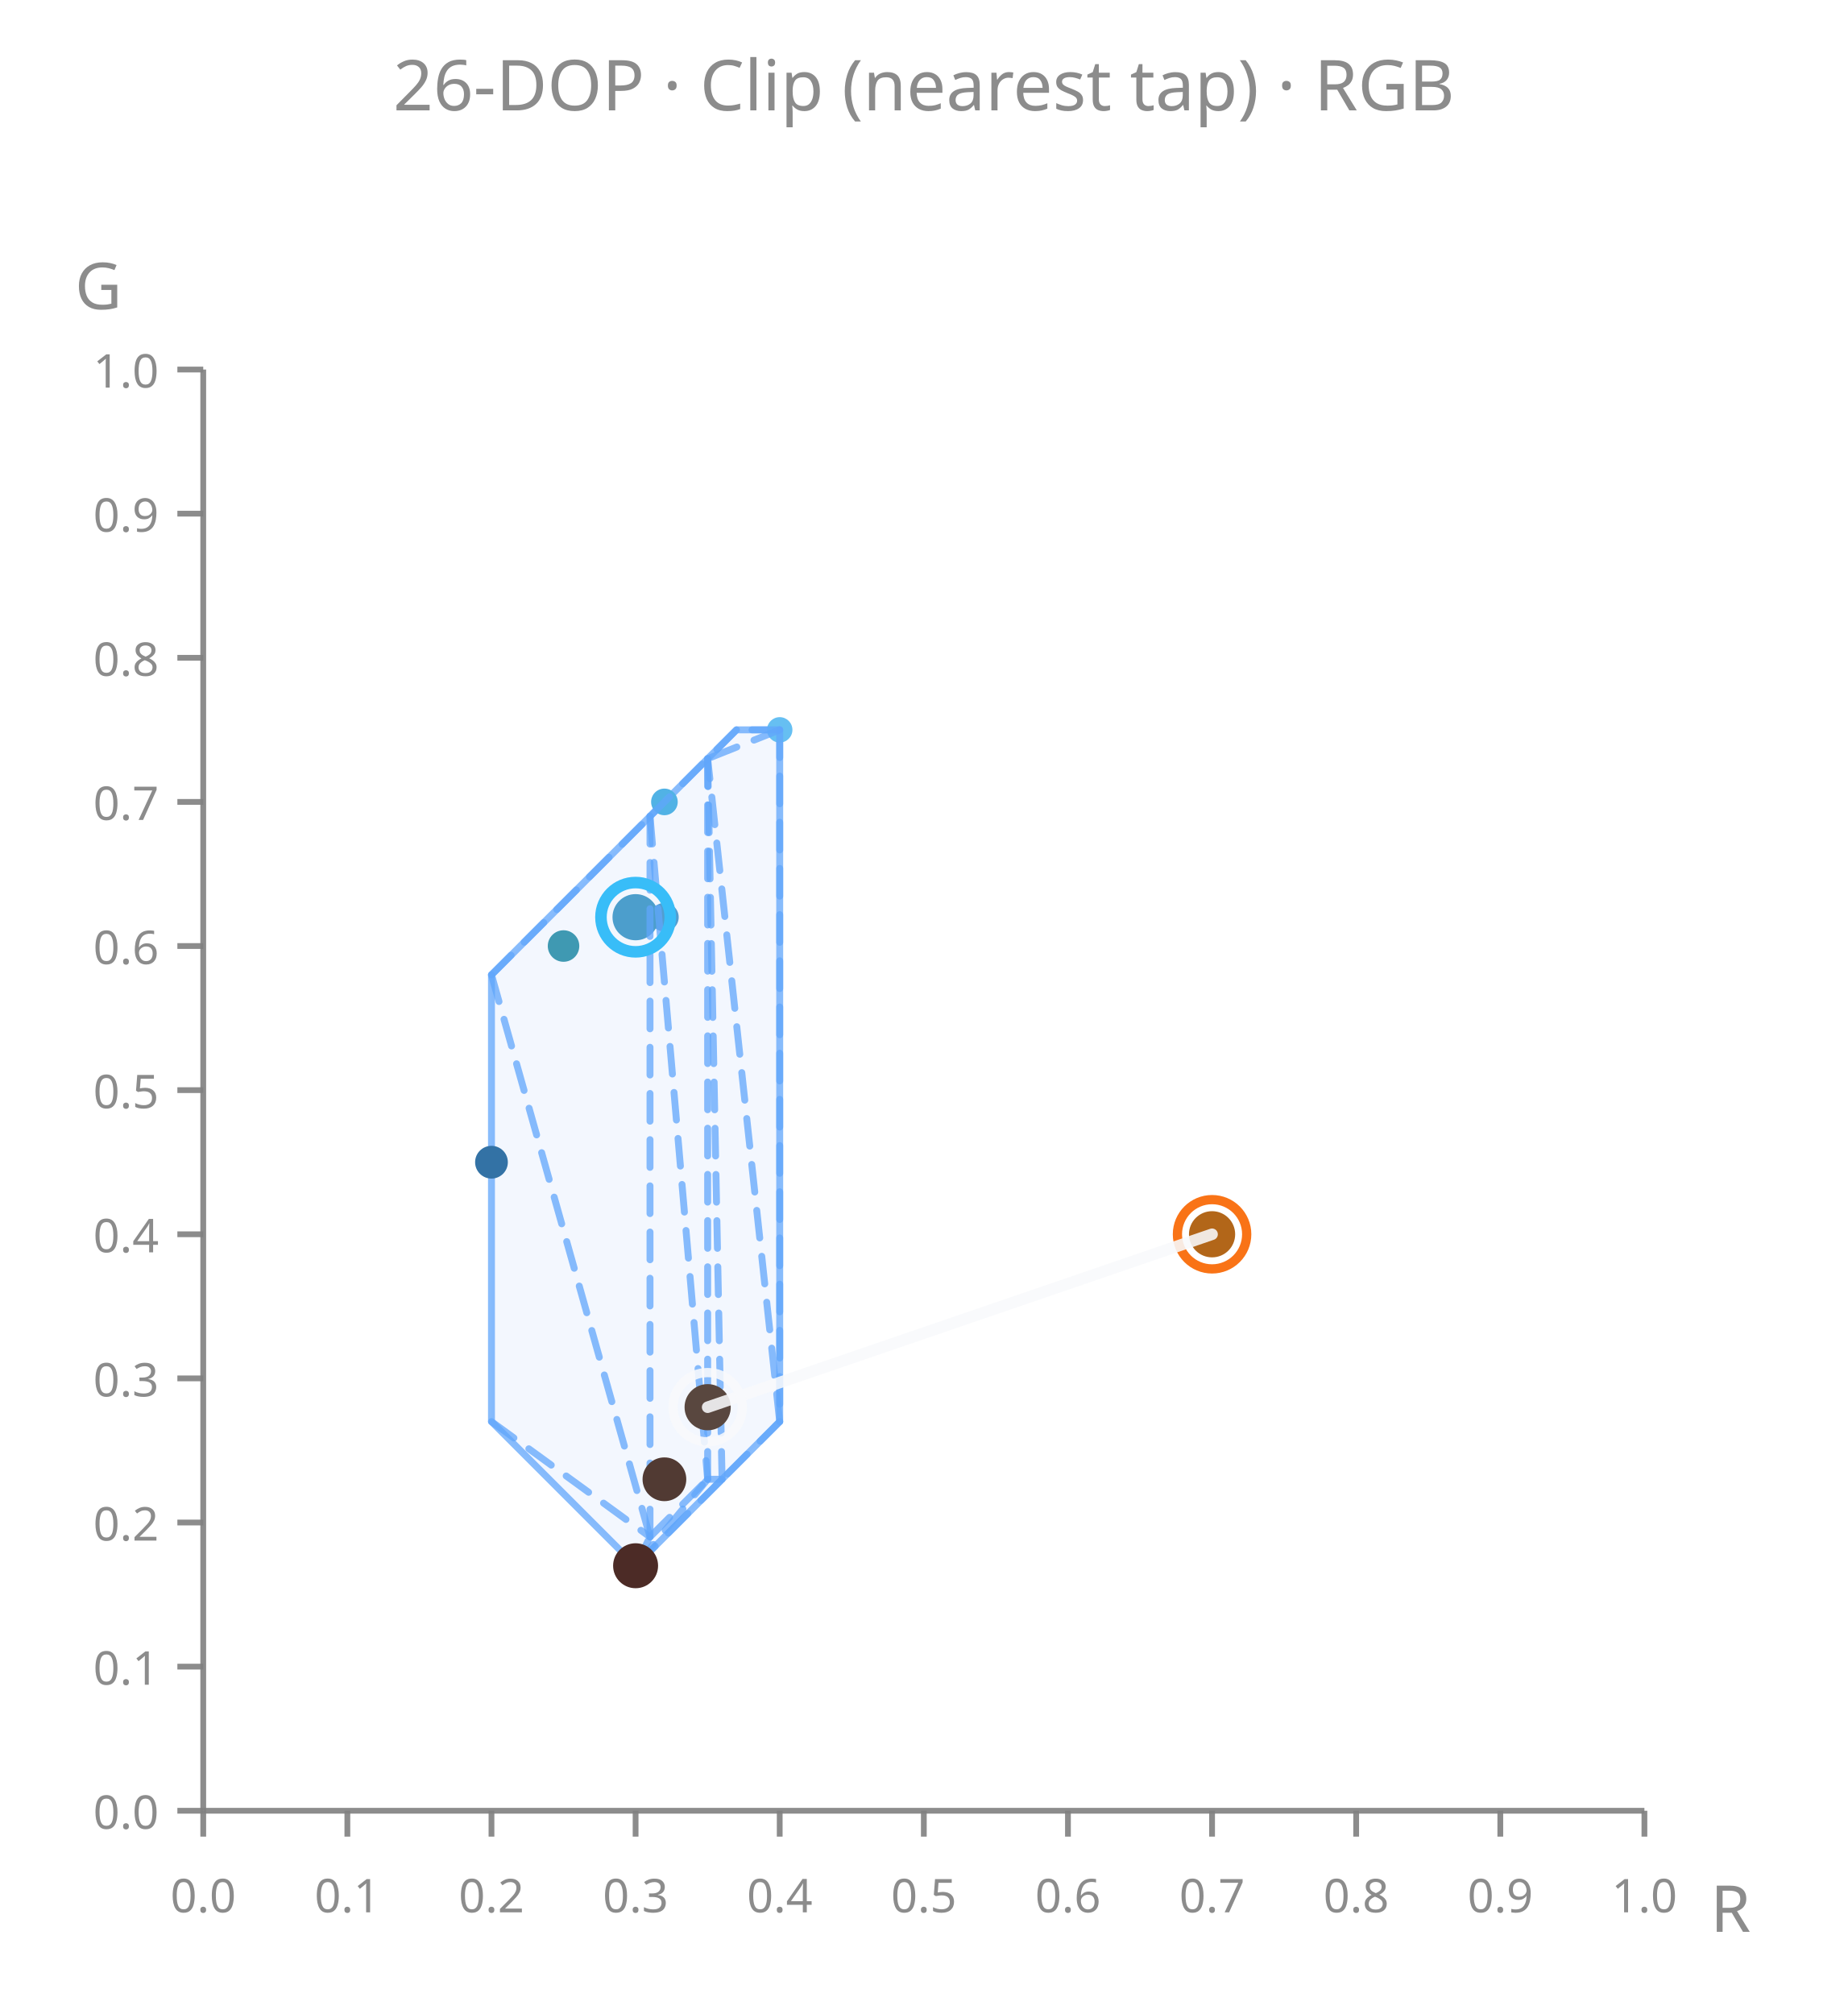
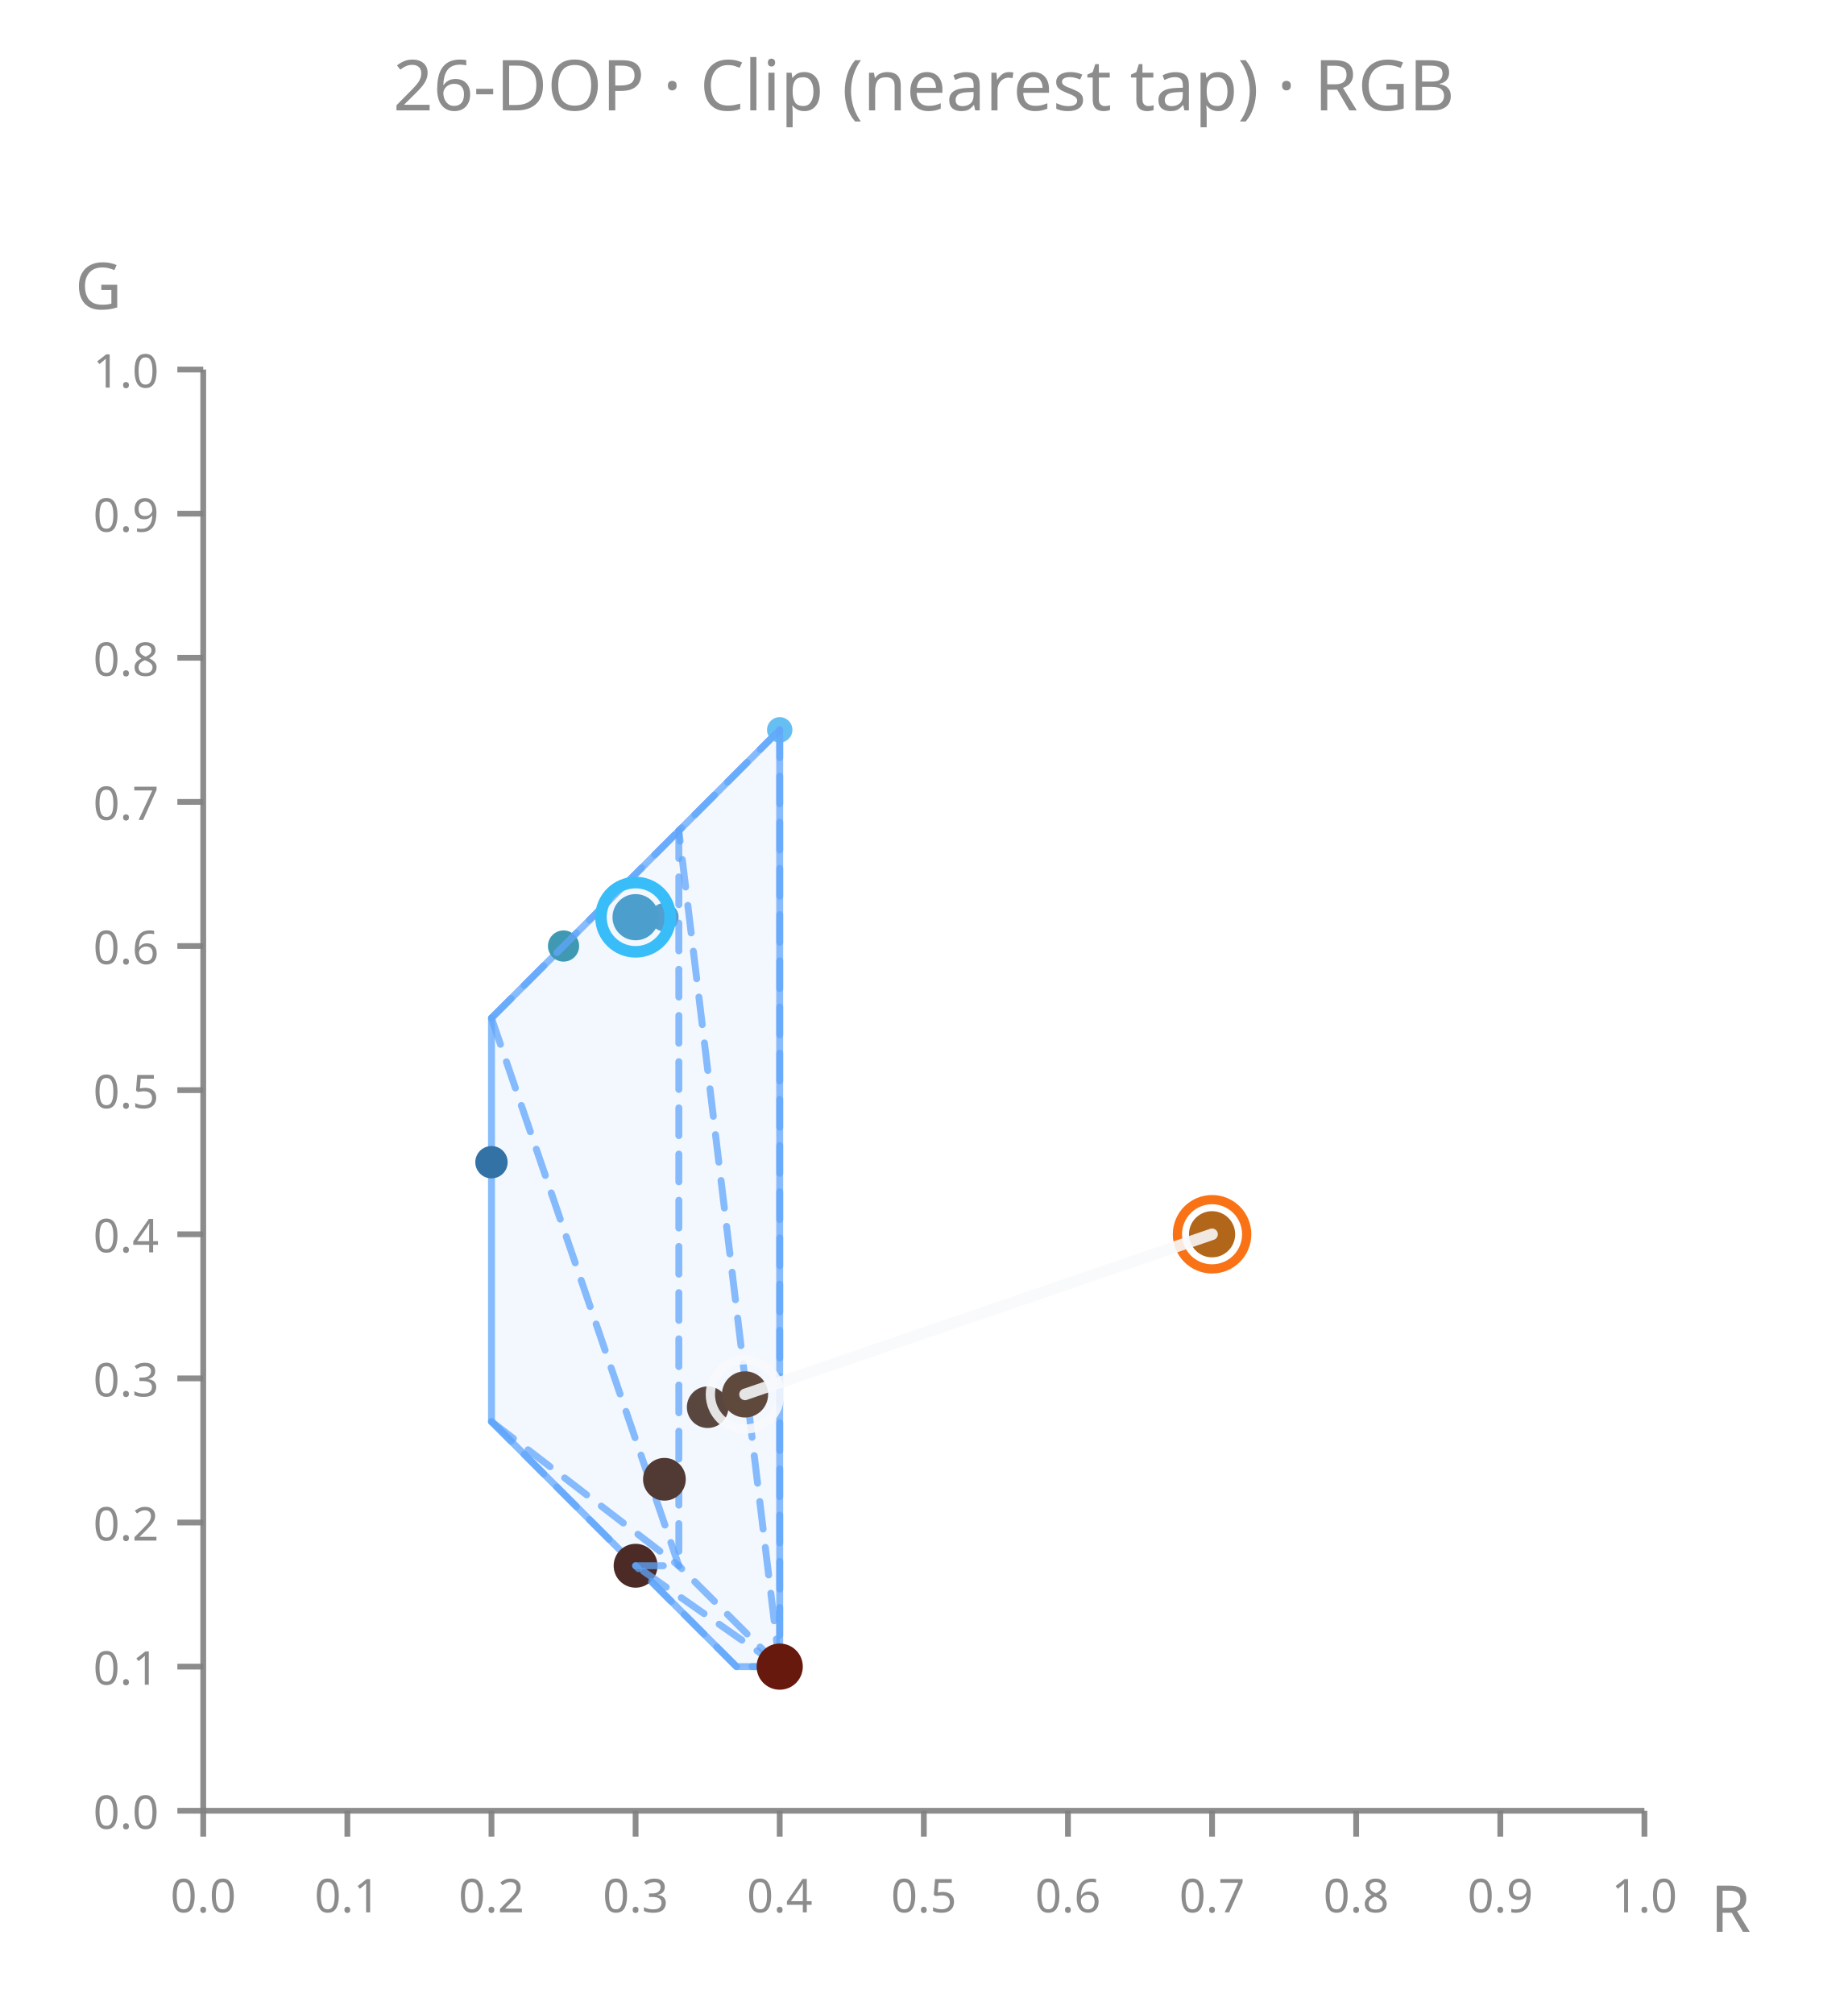
<svg xmlns="http://www.w3.org/2000/svg" baseProfile="full" height="436.0px" version="1.1" viewBox="0,0,400.0,436.0" width="400.0px">
  <defs />
  <g class="layer_bg" />
  <g class="layer_boundary">
-     <polygon fill="rgba(59,130,246,0.06)" points="106.4,307.76 137.6,338.96 168.8,307.76 168.8,158 159.44,158 106.4,211.04" stroke="rgba(96,165,250,0.75)" stroke-linejoin="round" stroke-width="1.5" />
+     <polygon fill="rgba(59,130,246,0.06)" points="106.4,307.76 159.44,360.8 168.8,360.8 168.8,158 106.4,220.4" stroke="rgba(96,165,250,0.75)" stroke-linejoin="round" stroke-width="1.5" />
  </g>
  <g class="layer_axes">
    <line fill="none" stroke="rgba(128,128,128,0.9)" stroke-width="1.25" x1="44.0" x2="356" y1="392.0" y2="392.0" />
    <line fill="none" stroke="rgba(128,128,128,0.9)" stroke-width="1.25" x1="44.0" x2="44.0" y1="392.0" y2="80" />
    <line fill="none" stroke="rgba(128,128,128,0.9)" stroke-width="1.25" x1="44.0" x2="44.0" y1="392.0" y2="397.6" />
    <text dominant-baseline="hanging" fill="rgba(128,128,128,0.9)" font-family="sans-serif" font-size="10.08" text-anchor="middle" x="44.0" y="406.168">0.0</text>
    <line fill="none" stroke="rgba(128,128,128,0.9)" stroke-width="1.25" x1="75.2" x2="75.2" y1="392.0" y2="397.6" />
    <text dominant-baseline="hanging" fill="rgba(128,128,128,0.9)" font-family="sans-serif" font-size="10.08" text-anchor="middle" x="75.2" y="406.168">0.1</text>
    <line fill="none" stroke="rgba(128,128,128,0.9)" stroke-width="1.25" x1="106.4" x2="106.4" y1="392.0" y2="397.6" />
    <text dominant-baseline="hanging" fill="rgba(128,128,128,0.9)" font-family="sans-serif" font-size="10.08" text-anchor="middle" x="106.4" y="406.168">0.2</text>
    <line fill="none" stroke="rgba(128,128,128,0.9)" stroke-width="1.25" x1="137.6" x2="137.6" y1="392.0" y2="397.6" />
    <text dominant-baseline="hanging" fill="rgba(128,128,128,0.9)" font-family="sans-serif" font-size="10.08" text-anchor="middle" x="137.6" y="406.168">0.3</text>
    <line fill="none" stroke="rgba(128,128,128,0.9)" stroke-width="1.25" x1="168.8" x2="168.8" y1="392.0" y2="397.6" />
    <text dominant-baseline="hanging" fill="rgba(128,128,128,0.9)" font-family="sans-serif" font-size="10.08" text-anchor="middle" x="168.8" y="406.168">0.4</text>
    <line fill="none" stroke="rgba(128,128,128,0.9)" stroke-width="1.25" x1="200" x2="200" y1="392.0" y2="397.6" />
    <text dominant-baseline="hanging" fill="rgba(128,128,128,0.9)" font-family="sans-serif" font-size="10.08" text-anchor="middle" x="200" y="406.168">0.5</text>
    <line fill="none" stroke="rgba(128,128,128,0.9)" stroke-width="1.25" x1="231.2" x2="231.2" y1="392.0" y2="397.6" />
    <text dominant-baseline="hanging" fill="rgba(128,128,128,0.9)" font-family="sans-serif" font-size="10.08" text-anchor="middle" x="231.2" y="406.168">0.6</text>
    <line fill="none" stroke="rgba(128,128,128,0.9)" stroke-width="1.25" x1="262.4" x2="262.4" y1="392.0" y2="397.6" />
    <text dominant-baseline="hanging" fill="rgba(128,128,128,0.9)" font-family="sans-serif" font-size="10.08" text-anchor="middle" x="262.4" y="406.168">0.7</text>
    <line fill="none" stroke="rgba(128,128,128,0.9)" stroke-width="1.25" x1="293.6" x2="293.6" y1="392.0" y2="397.6" />
    <text dominant-baseline="hanging" fill="rgba(128,128,128,0.9)" font-family="sans-serif" font-size="10.08" text-anchor="middle" x="293.6" y="406.168">0.8</text>
    <line fill="none" stroke="rgba(128,128,128,0.9)" stroke-width="1.25" x1="324.8" x2="324.8" y1="392.0" y2="397.6" />
    <text dominant-baseline="hanging" fill="rgba(128,128,128,0.9)" font-family="sans-serif" font-size="10.08" text-anchor="middle" x="324.8" y="406.168">0.9</text>
    <line fill="none" stroke="rgba(128,128,128,0.9)" stroke-width="1.25" x1="356" x2="356" y1="392.0" y2="397.6" />
    <text dominant-baseline="hanging" fill="rgba(128,128,128,0.9)" font-family="sans-serif" font-size="10.08" text-anchor="middle" x="356" y="406.168">1.0</text>
    <line fill="none" stroke="rgba(128,128,128,0.9)" stroke-width="1.25" x1="44.0" x2="38.4" y1="392.0" y2="392.0" />
    <text dominant-baseline="central" fill="rgba(128,128,128,0.9)" font-family="sans-serif" font-size="10.08" text-anchor="end" x="34.4" y="392.0">0.0</text>
    <line fill="none" stroke="rgba(128,128,128,0.9)" stroke-width="1.25" x1="44.0" x2="38.4" y1="360.8" y2="360.8" />
    <text dominant-baseline="central" fill="rgba(128,128,128,0.9)" font-family="sans-serif" font-size="10.08" text-anchor="end" x="34.4" y="360.8">0.1</text>
    <line fill="none" stroke="rgba(128,128,128,0.9)" stroke-width="1.25" x1="44.0" x2="38.4" y1="329.6" y2="329.6" />
    <text dominant-baseline="central" fill="rgba(128,128,128,0.9)" font-family="sans-serif" font-size="10.08" text-anchor="end" x="34.4" y="329.6">0.2</text>
    <line fill="none" stroke="rgba(128,128,128,0.9)" stroke-width="1.25" x1="44.0" x2="38.4" y1="298.4" y2="298.4" />
    <text dominant-baseline="central" fill="rgba(128,128,128,0.9)" font-family="sans-serif" font-size="10.08" text-anchor="end" x="34.4" y="298.4">0.3</text>
    <line fill="none" stroke="rgba(128,128,128,0.9)" stroke-width="1.25" x1="44.0" x2="38.4" y1="267.2" y2="267.2" />
    <text dominant-baseline="central" fill="rgba(128,128,128,0.9)" font-family="sans-serif" font-size="10.08" text-anchor="end" x="34.4" y="267.2">0.4</text>
    <line fill="none" stroke="rgba(128,128,128,0.9)" stroke-width="1.25" x1="44.0" x2="38.4" y1="236" y2="236" />
    <text dominant-baseline="central" fill="rgba(128,128,128,0.9)" font-family="sans-serif" font-size="10.08" text-anchor="end" x="34.4" y="236">0.5</text>
    <line fill="none" stroke="rgba(128,128,128,0.9)" stroke-width="1.25" x1="44.0" x2="38.4" y1="204.8" y2="204.8" />
    <text dominant-baseline="central" fill="rgba(128,128,128,0.9)" font-family="sans-serif" font-size="10.08" text-anchor="end" x="34.4" y="204.8">0.6</text>
    <line fill="none" stroke="rgba(128,128,128,0.9)" stroke-width="1.25" x1="44.0" x2="38.4" y1="173.6" y2="173.6" />
    <text dominant-baseline="central" fill="rgba(128,128,128,0.9)" font-family="sans-serif" font-size="10.08" text-anchor="end" x="34.4" y="173.6">0.7</text>
    <line fill="none" stroke="rgba(128,128,128,0.9)" stroke-width="1.25" x1="44.0" x2="38.4" y1="142.4" y2="142.4" />
    <text dominant-baseline="central" fill="rgba(128,128,128,0.9)" font-family="sans-serif" font-size="10.08" text-anchor="end" x="34.4" y="142.4">0.8</text>
    <line fill="none" stroke="rgba(128,128,128,0.9)" stroke-width="1.25" x1="44.0" x2="38.4" y1="111.2" y2="111.2" />
    <text dominant-baseline="central" fill="rgba(128,128,128,0.9)" font-family="sans-serif" font-size="10.08" text-anchor="end" x="34.4" y="111.2">0.9</text>
    <line fill="none" stroke="rgba(128,128,128,0.9)" stroke-width="1.25" x1="44.0" x2="38.4" y1="80" y2="80" />
    <text dominant-baseline="central" fill="rgba(128,128,128,0.9)" font-family="sans-serif" font-size="10.08" text-anchor="end" x="34.4" y="80">1.0</text>
    <text fill="rgba(128,128,128,0.9)" font-family="sans-serif" font-size="14" x="370.3" y="418.208">R</text>
    <text fill="rgba(128,128,128,0.9)" font-family="sans-serif" font-size="14" x="16.224" y="66.928">G</text>
  </g>
  <g class="layer_dots">
    <circle cx="168.8" cy="158" fill="rgb(102,191,242)" r="2.75" stroke="none" />
-     <circle cx="143.84" cy="173.6" fill="rgb(81,178,229)" r="2.882" stroke="none" />
-     <circle cx="143.84" cy="198.56" fill="rgb(81,158,209)" r="3.094" stroke="none" />
+     <circle cx="143.84" cy="198.56" fill="rgb(81,158,209)" r="3.075" stroke="none" />
    <circle cx="137.6" cy="198.56" fill="rgb(76,158,204)" r="5.0" stroke="none" />
-     <line fill="none" stroke="rgba(96,165,250,0.75)" stroke-dasharray="6,4" stroke-linecap="round" stroke-width="1.5" x1="168.8" x2="159.44" y1="158" y2="158" />
-     <line fill="none" stroke="rgba(96,165,250,0.75)" stroke-dasharray="6,4" stroke-linecap="round" stroke-width="1.5" x1="168.8" x2="153.2" y1="158" y2="164.24" />
-     <line fill="none" stroke="rgba(96,165,250,0.75)" stroke-dasharray="6,4" stroke-linecap="round" stroke-width="1.5" x1="159.44" x2="153.2" y1="158" y2="164.24" />
-     <circle cx="122" cy="204.8" fill="rgb(63,153,178)" r="3.412" stroke="none" />
-     <line fill="none" stroke="rgba(96,165,250,0.75)" stroke-dasharray="6,4" stroke-linecap="round" stroke-width="1.5" x1="140.72" x2="153.2" y1="176.72" y2="164.24" />
-     <line fill="none" stroke="rgba(96,165,250,0.75)" stroke-dasharray="6,4" stroke-linecap="round" stroke-width="1.5" x1="106.4" x2="140.72" y1="211.04" y2="176.72" />
-     <circle cx="106.4" cy="251.6" fill="rgb(51,114,165)" r="3.544" stroke="none" />
-     <line fill="none" stroke="rgba(96,165,250,0.75)" stroke-dasharray="6,4" stroke-linecap="round" stroke-width="1.5" x1="168.8" x2="168.8" y1="158" y2="307.76" />
-     <line fill="none" stroke="rgba(96,165,250,0.75)" stroke-dasharray="6,4" stroke-linecap="round" stroke-width="1.5" x1="168.8" x2="153.2" y1="307.76" y2="164.24" />
-     <line fill="none" stroke="rgba(96,165,250,0.75)" stroke-dasharray="6,4" stroke-linecap="round" stroke-width="1.5" x1="156.32" x2="153.2" y1="320.24" y2="164.24" />
-     <line fill="none" stroke="rgba(96,165,250,0.75)" stroke-dasharray="6,4" stroke-linecap="round" stroke-width="1.5" x1="153.2" x2="153.2" y1="164.24" y2="320.24" />
-     <line fill="none" stroke="rgba(96,165,250,0.75)" stroke-dasharray="6,4" stroke-linecap="round" stroke-width="1.5" x1="140.72" x2="153.2" y1="176.72" y2="320.24" />
-     <line fill="none" stroke="rgba(96,165,250,0.75)" stroke-dasharray="6,4" stroke-linecap="round" stroke-width="1.5" x1="106.4" x2="140.72" y1="211.04" y2="332.72" />
-     <line fill="none" stroke="rgba(96,165,250,0.75)" stroke-dasharray="6,4" stroke-linecap="round" stroke-width="1.5" x1="140.72" x2="140.72" y1="176.72" y2="332.72" />
-     <line fill="none" stroke="rgba(96,165,250,0.75)" stroke-dasharray="6,4" stroke-linecap="round" stroke-width="1.5" x1="106.4" x2="140.72" y1="307.76" y2="332.72" />
-     <line fill="none" stroke="rgba(96,165,250,0.75)" stroke-dasharray="6,4" stroke-linecap="round" stroke-width="1.5" x1="168.8" x2="156.32" y1="307.76" y2="320.24" />
-     <circle cx="153.2" cy="304.64" fill="rgb(89,71,63)" r="4.603" stroke="none" />
-     <circle cx="153.2" cy="304.64" fill="rgb(89,71,63)" r="5.0" stroke="none" />
-     <line fill="none" stroke="rgba(96,165,250,0.75)" stroke-dasharray="6,4" stroke-linecap="round" stroke-width="1.5" x1="156.32" x2="153.2" y1="320.24" y2="320.24" />
-     <circle cx="143.84" cy="320.24" fill="rgb(81,58,51)" r="4.735" stroke="none" />
-     <line fill="none" stroke="rgba(96,165,250,0.75)" stroke-dasharray="6,4" stroke-linecap="round" stroke-width="1.5" x1="137.6" x2="156.32" y1="338.96" y2="320.24" />
-     <line fill="none" stroke="rgba(96,165,250,0.75)" stroke-dasharray="6,4" stroke-linecap="round" stroke-width="1.5" x1="140.72" x2="153.2" y1="332.72" y2="320.24" />
-     <line fill="none" stroke="rgba(96,165,250,0.75)" stroke-dasharray="6,4" stroke-linecap="round" stroke-width="1.5" x1="137.6" x2="153.2" y1="338.96" y2="320.24" />
-     <line fill="none" stroke="rgba(96,165,250,0.75)" stroke-dasharray="6,4" stroke-linecap="round" stroke-width="1.5" x1="137.6" x2="140.72" y1="338.96" y2="332.72" />
-     <circle cx="137.6" cy="338.96" fill="rgb(76,43,38)" r="4.868" stroke="none" />
+     <circle cx="122" cy="204.8" fill="rgb(63,153,178)" r="3.375" stroke="none" />
+     <line fill="none" stroke="rgba(96,165,250,0.75)" stroke-dasharray="6,4" stroke-linecap="round" stroke-width="1.5" x1="168.8" x2="146.96" y1="158" y2="179.84" />
+     <circle cx="106.4" cy="251.6" fill="rgb(51,114,165)" r="3.5" stroke="none" />
+     <line fill="none" stroke="rgba(96,165,250,0.75)" stroke-dasharray="6,4" stroke-linecap="round" stroke-width="1.5" x1="106.4" x2="146.96" y1="220.4" y2="179.84" />
+     <line fill="none" stroke="rgba(96,165,250,0.75)" stroke-dasharray="6,4" stroke-linecap="round" stroke-width="1.5" x1="168.8" x2="168.8" y1="158" y2="360.8" />
+     <line fill="none" stroke="rgba(96,165,250,0.75)" stroke-dasharray="6,4" stroke-linecap="round" stroke-width="1.5" x1="106.4" x2="146.96" y1="220.4" y2="338.96" />
+     <line fill="none" stroke="rgba(96,165,250,0.75)" stroke-dasharray="6,4" stroke-linecap="round" stroke-width="1.5" x1="146.96" x2="146.96" y1="179.84" y2="338.96" />
+     <line fill="none" stroke="rgba(96,165,250,0.75)" stroke-dasharray="6,4" stroke-linecap="round" stroke-width="1.5" x1="168.8" x2="146.96" y1="360.8" y2="179.84" />
+     <circle cx="153.2" cy="304.64" fill="rgb(89,71,63)" r="4.5" stroke="none" />
+     <line fill="none" stroke="rgba(96,165,250,0.75)" stroke-dasharray="6,4" stroke-linecap="round" stroke-width="1.5" x1="106.4" x2="137.6" y1="307.76" y2="338.96" />
+     <circle cx="161.289" cy="301.867" fill="rgb(95,73,60)" r="5.0" stroke="none" />
+     <line fill="none" stroke="rgba(96,165,250,0.75)" stroke-dasharray="6,4" stroke-linecap="round" stroke-width="1.5" x1="106.4" x2="146.96" y1="307.76" y2="338.96" />
+     <circle cx="143.84" cy="320.24" fill="rgb(81,58,51)" r="4.625" stroke="none" />
+     <circle cx="137.6" cy="338.96" fill="rgb(76,43,38)" r="4.75" stroke="none" />
+     <line fill="none" stroke="rgba(96,165,250,0.75)" stroke-dasharray="6,4" stroke-linecap="round" stroke-width="1.5" x1="137.6" x2="146.96" y1="338.96" y2="338.96" />
+     <line fill="none" stroke="rgba(96,165,250,0.75)" stroke-dasharray="6,4" stroke-linecap="round" stroke-width="1.5" x1="159.44" x2="137.6" y1="360.8" y2="338.96" />
    <circle cx="262.4" cy="267.2" fill="rgb(178,102,25)" r="5.0" stroke="none" />
+     <line fill="none" stroke="rgba(96,165,250,0.75)" stroke-dasharray="6,4" stroke-linecap="round" stroke-width="1.5" x1="168.8" x2="137.6" y1="360.8" y2="338.96" />
+     <line fill="none" stroke="rgba(96,165,250,0.75)" stroke-dasharray="6,4" stroke-linecap="round" stroke-width="1.5" x1="168.8" x2="146.96" y1="360.8" y2="338.96" />
+     <line fill="none" stroke="rgba(96,165,250,0.75)" stroke-dasharray="6,4" stroke-linecap="round" stroke-width="1.5" x1="168.8" x2="159.44" y1="360.8" y2="360.8" />
+     <circle cx="168.8" cy="360.8" fill="rgb(102,25,12)" r="5.0" stroke="none" />
  </g>
  <g class="layer_overlay">
    <circle cx="137.6" cy="198.56" fill="none" r="7.5" stroke="rgba(56,189,248,1.0)" stroke-width="2.5" />
    <circle cx="262.4" cy="267.2" fill="none" r="7.5" stroke="rgba(249,115,22,1.0)" stroke-width="2.0" />
-     <line stroke="rgba(248,250,252,0.88)" stroke-linecap="round" stroke-width="2.5" x1="262.4" x2="153.2" y1="267.2" y2="304.64" />
-     <circle cx="153.2" cy="304.64" fill="none" r="7.5" stroke="rgba(248,250,252,0.88)" stroke-width="2.0" />
+     <line stroke="rgba(248,250,252,0.88)" stroke-linecap="round" stroke-width="2.5" x1="262.4" x2="161.289" y1="267.2" y2="301.867" />
+     <circle cx="161.289" cy="301.867" fill="none" r="7.5" stroke="rgba(248,250,252,0.88)" stroke-width="2.0" />
  </g>
  <g class="layer_header">
    <text dominant-baseline="central" fill="rgba(128,128,128,0.9)" font-family="sans-serif" font-size="15.2" text-anchor="middle" x="200.0" y="18.0">26-DOP · Clip (nearest tap) · RGB</text>
  </g>
</svg>
